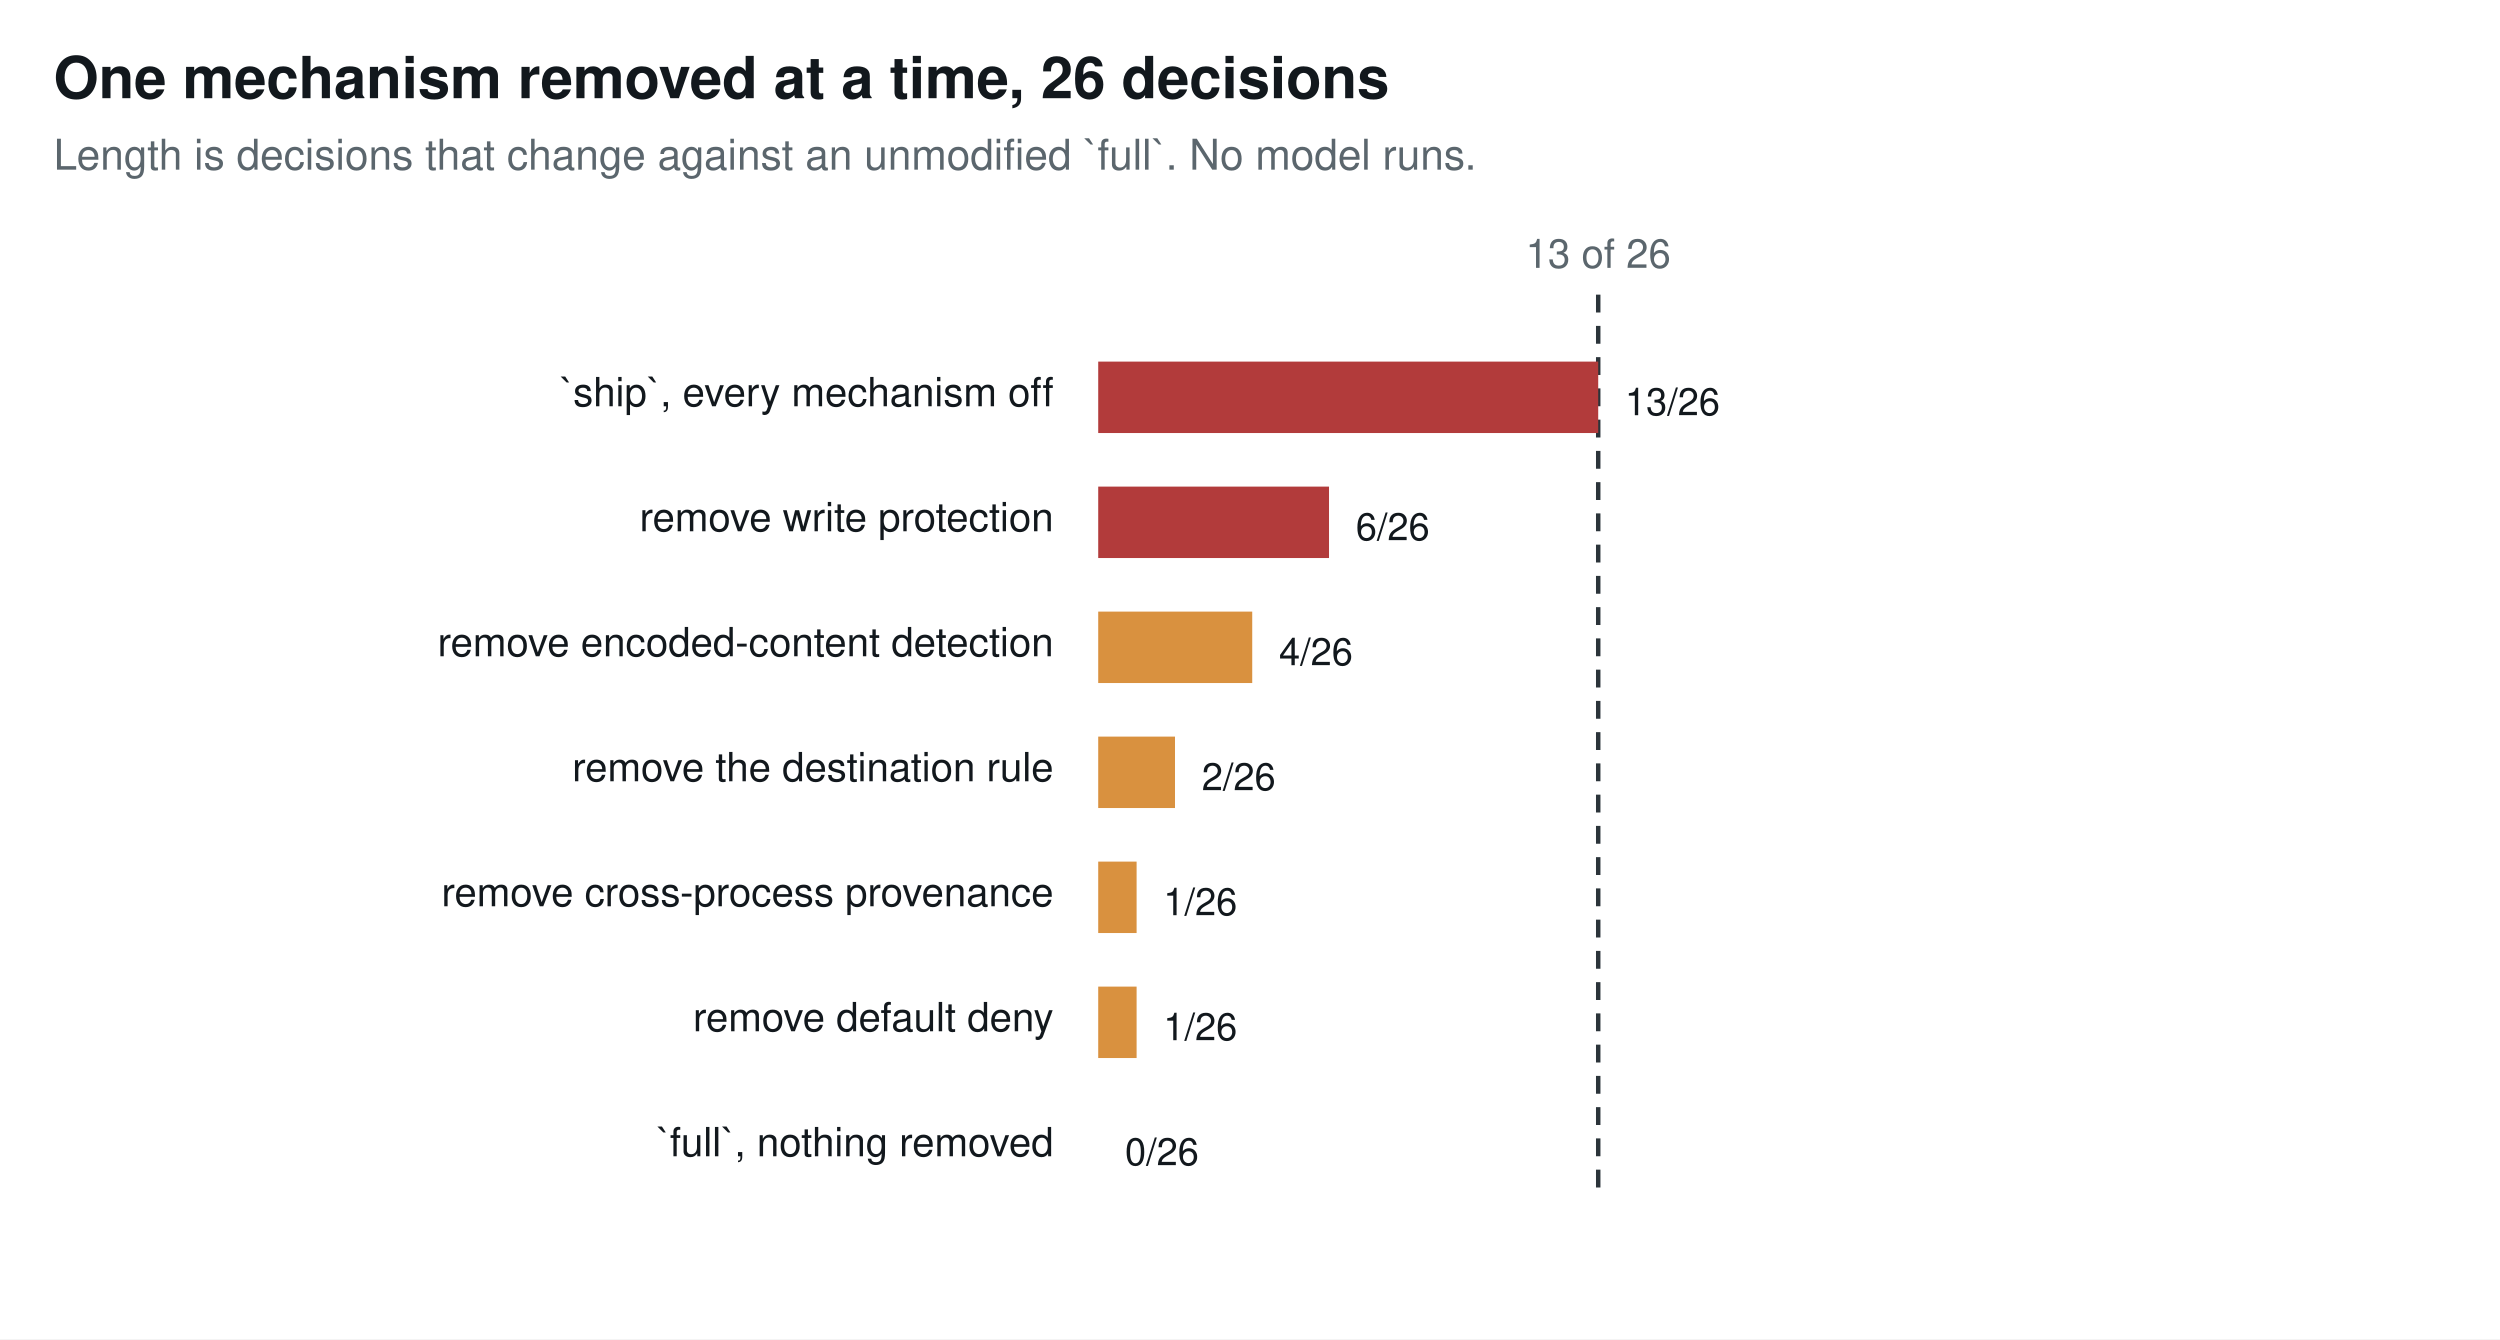
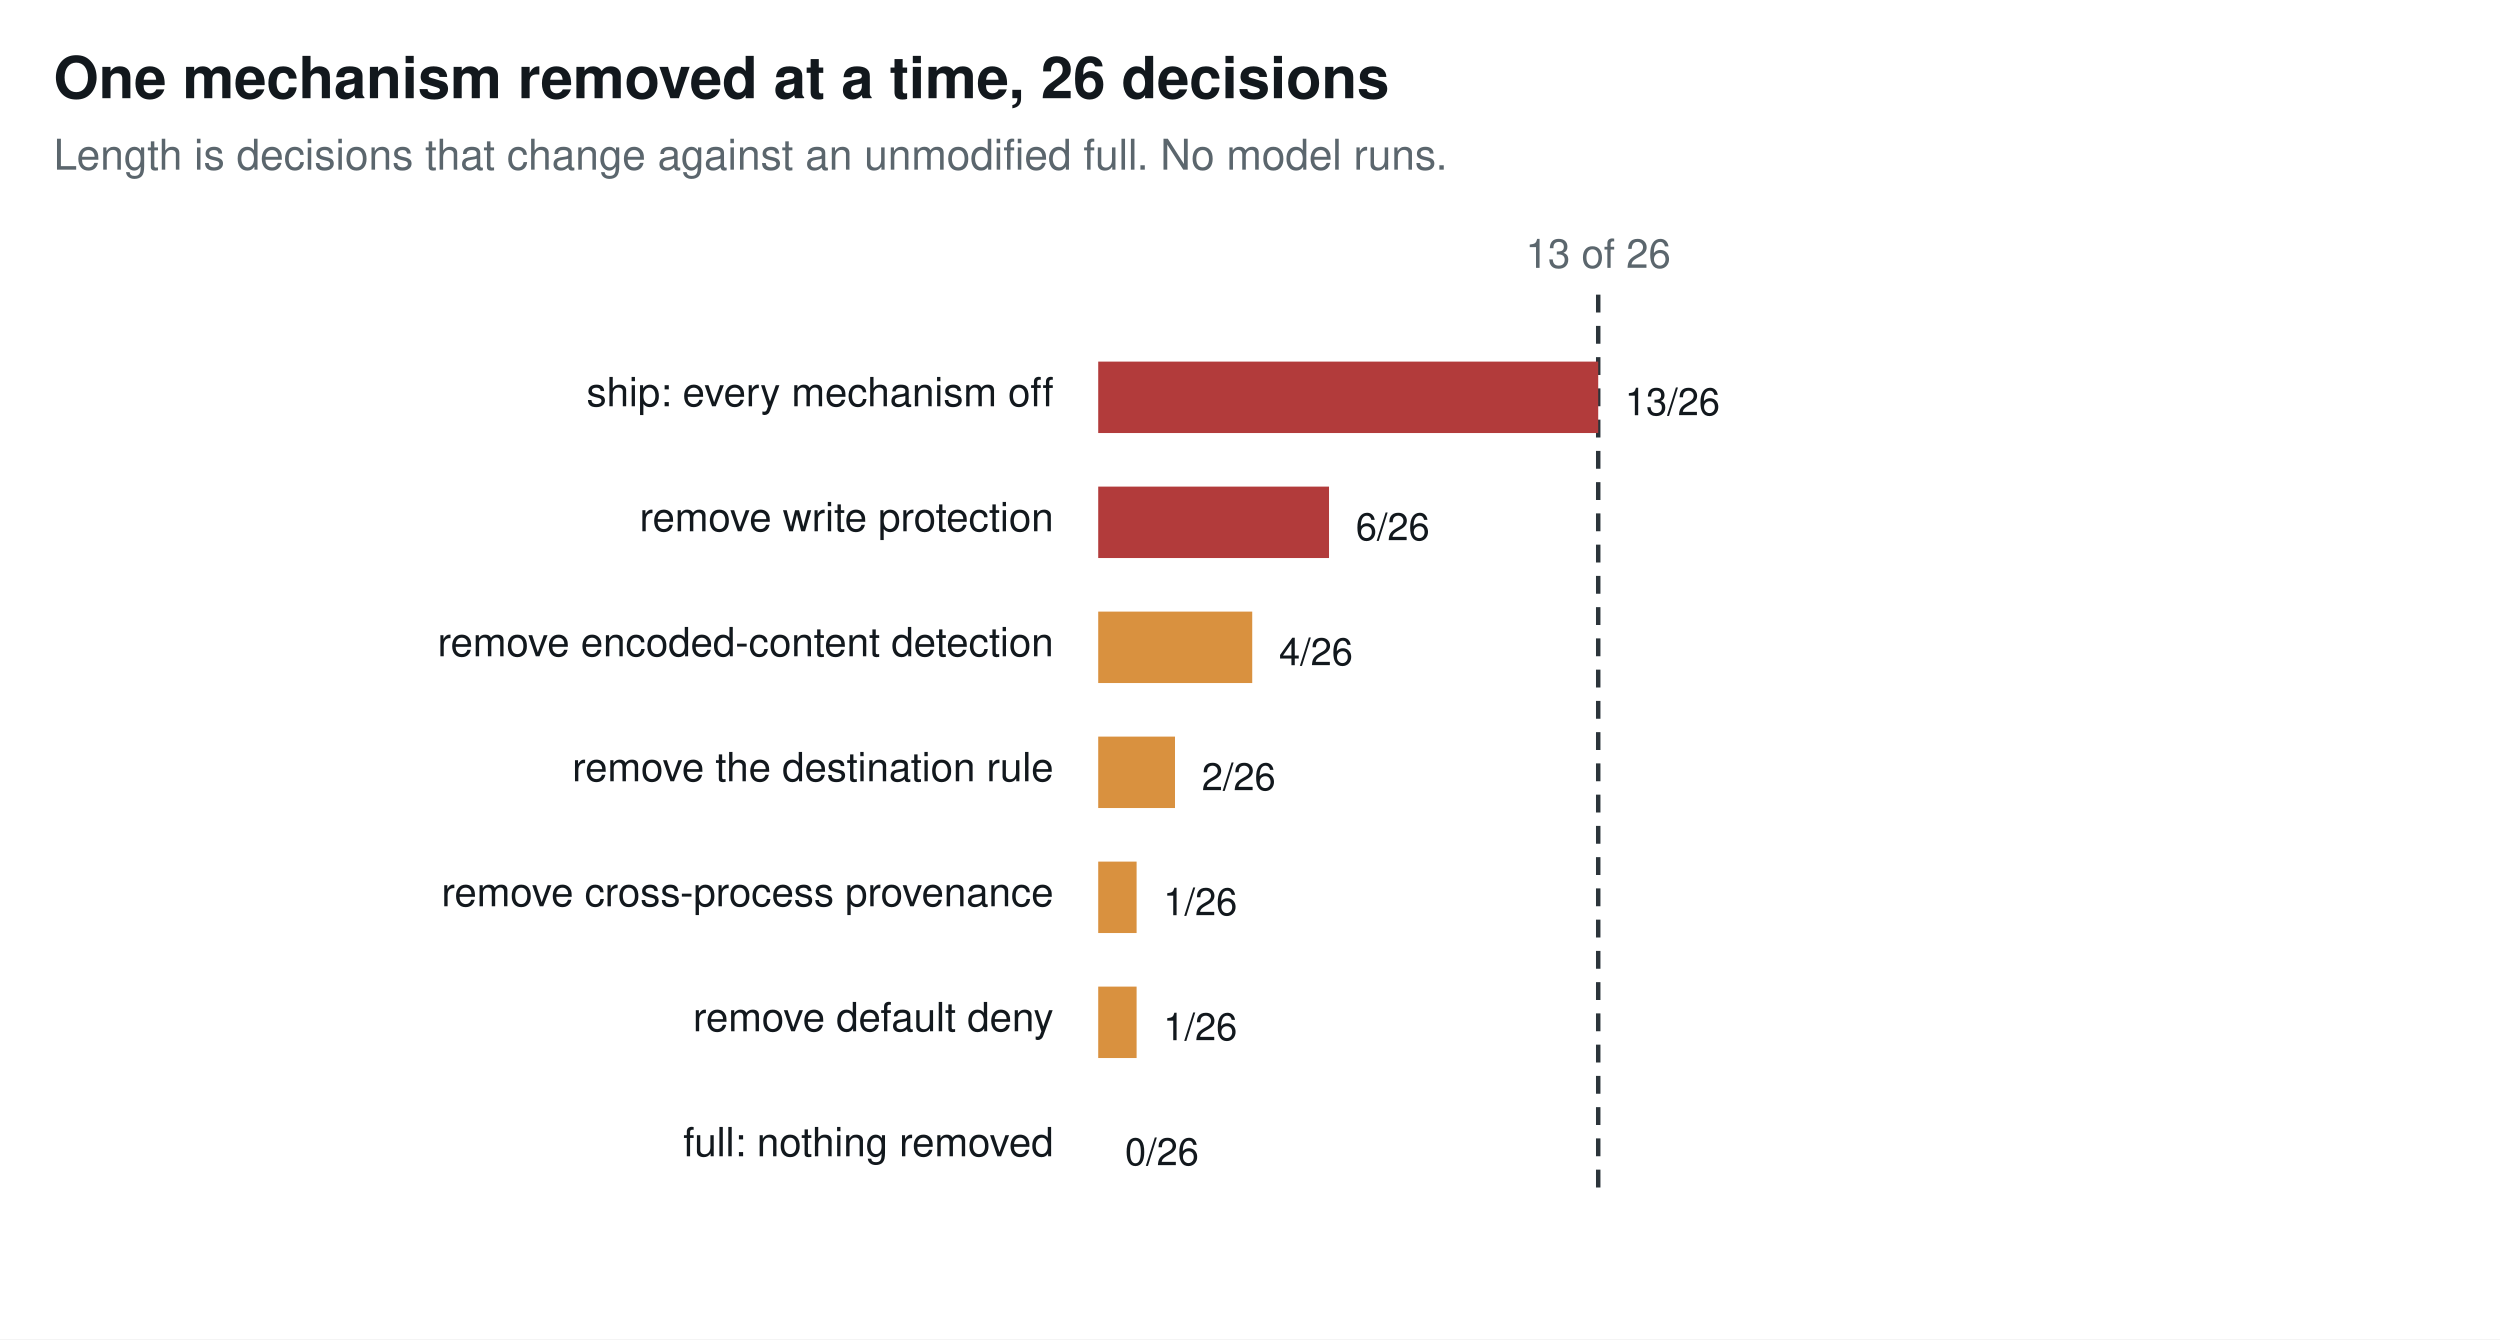
<svg xmlns="http://www.w3.org/2000/svg" width="560" height="300" viewBox="0 0 560 300" font-family="Helvetica,Arial,sans-serif">
  <rect width="560" height="300" fill="#ffffff" />
  <text x="12" y="22" font-size="13" font-weight="bold" fill="#12181d">One mechanism removed at a time, 26 decisions</text>
-   <text x="12" y="38" font-size="9.5" fill="#5b666d">Length is decisions that change against an unmodified `full`. No model runs.</text>
+   <text x="12" y="38" font-size="9.5" fill="#5b666d">Length is decisions that change against an unmodified full. No model runs.</text>
  <line x1="358.0" y1="66" x2="358.0" y2="266" stroke="#2b343a" stroke-width="1" stroke-dasharray="4 3" />
  <text x="358.0" y="60" font-size="9" fill="#5b666d" text-anchor="middle">13 of 26</text>
-   <text x="236" y="91.0" font-size="9" fill="#12181d" text-anchor="end">`ship`, every mechanism off</text>
+   <text x="236" y="91.0" font-size="9" fill="#12181d" text-anchor="end">ship: every mechanism off</text>
  <rect x="246" y="81" width="112.0" height="16" fill="#b23b3b" />
  <text x="364.0" y="93.0" font-size="8.5" fill="#12181d">13/26</text>
  <text x="236" y="119.0" font-size="9" fill="#12181d" text-anchor="end">remove write protection</text>
  <rect x="246" y="109" width="51.7" height="16" fill="#b23b3b" />
  <text x="303.7" y="121.0" font-size="8.5" fill="#12181d">6/26</text>
  <text x="236" y="147.0" font-size="9" fill="#12181d" text-anchor="end">remove encoded-content detection</text>
  <rect x="246" y="137" width="34.5" height="16" fill="#d9913f" />
  <text x="286.5" y="149.0" font-size="8.5" fill="#12181d">4/26</text>
  <text x="236" y="175.0" font-size="9" fill="#12181d" text-anchor="end">remove the destination rule</text>
  <rect x="246" y="165" width="17.2" height="16" fill="#d9913f" />
  <text x="269.2" y="177.0" font-size="8.5" fill="#12181d">2/26</text>
  <text x="236" y="203.0" font-size="9" fill="#12181d" text-anchor="end">remove cross-process provenance</text>
  <rect x="246" y="193" width="8.6" height="16" fill="#d9913f" />
  <text x="260.6" y="205.0" font-size="8.5" fill="#12181d">1/26</text>
  <text x="236" y="231.0" font-size="9" fill="#12181d" text-anchor="end">remove default deny</text>
  <rect x="246" y="221" width="8.6" height="16" fill="#d9913f" />
  <text x="260.6" y="233.0" font-size="8.5" fill="#12181d">1/26</text>
-   <text x="236" y="259.0" font-size="9" fill="#12181d" text-anchor="end">`full`, nothing removed</text>
+   <text x="236" y="259.0" font-size="9" fill="#12181d" text-anchor="end">full: nothing removed</text>
  <rect x="246" y="249" width="0.0" height="16" fill="#4a83b0" />
  <text x="252.0" y="261.0" font-size="8.5" fill="#12181d">0/26</text>
</svg>
